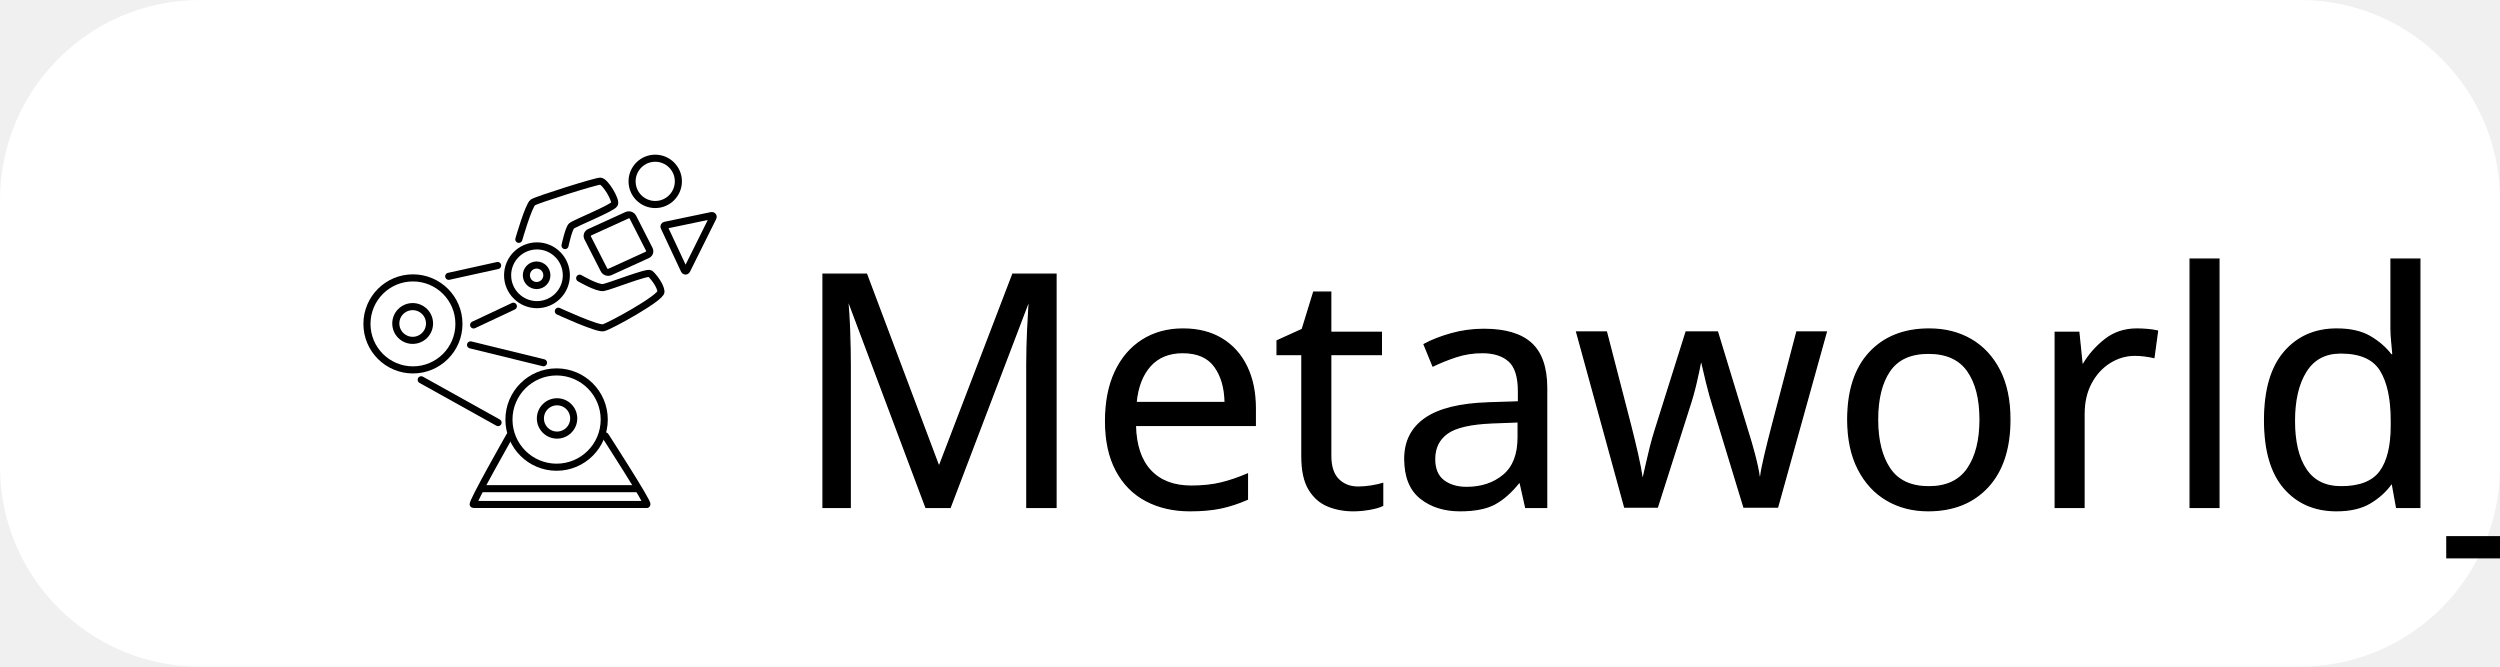
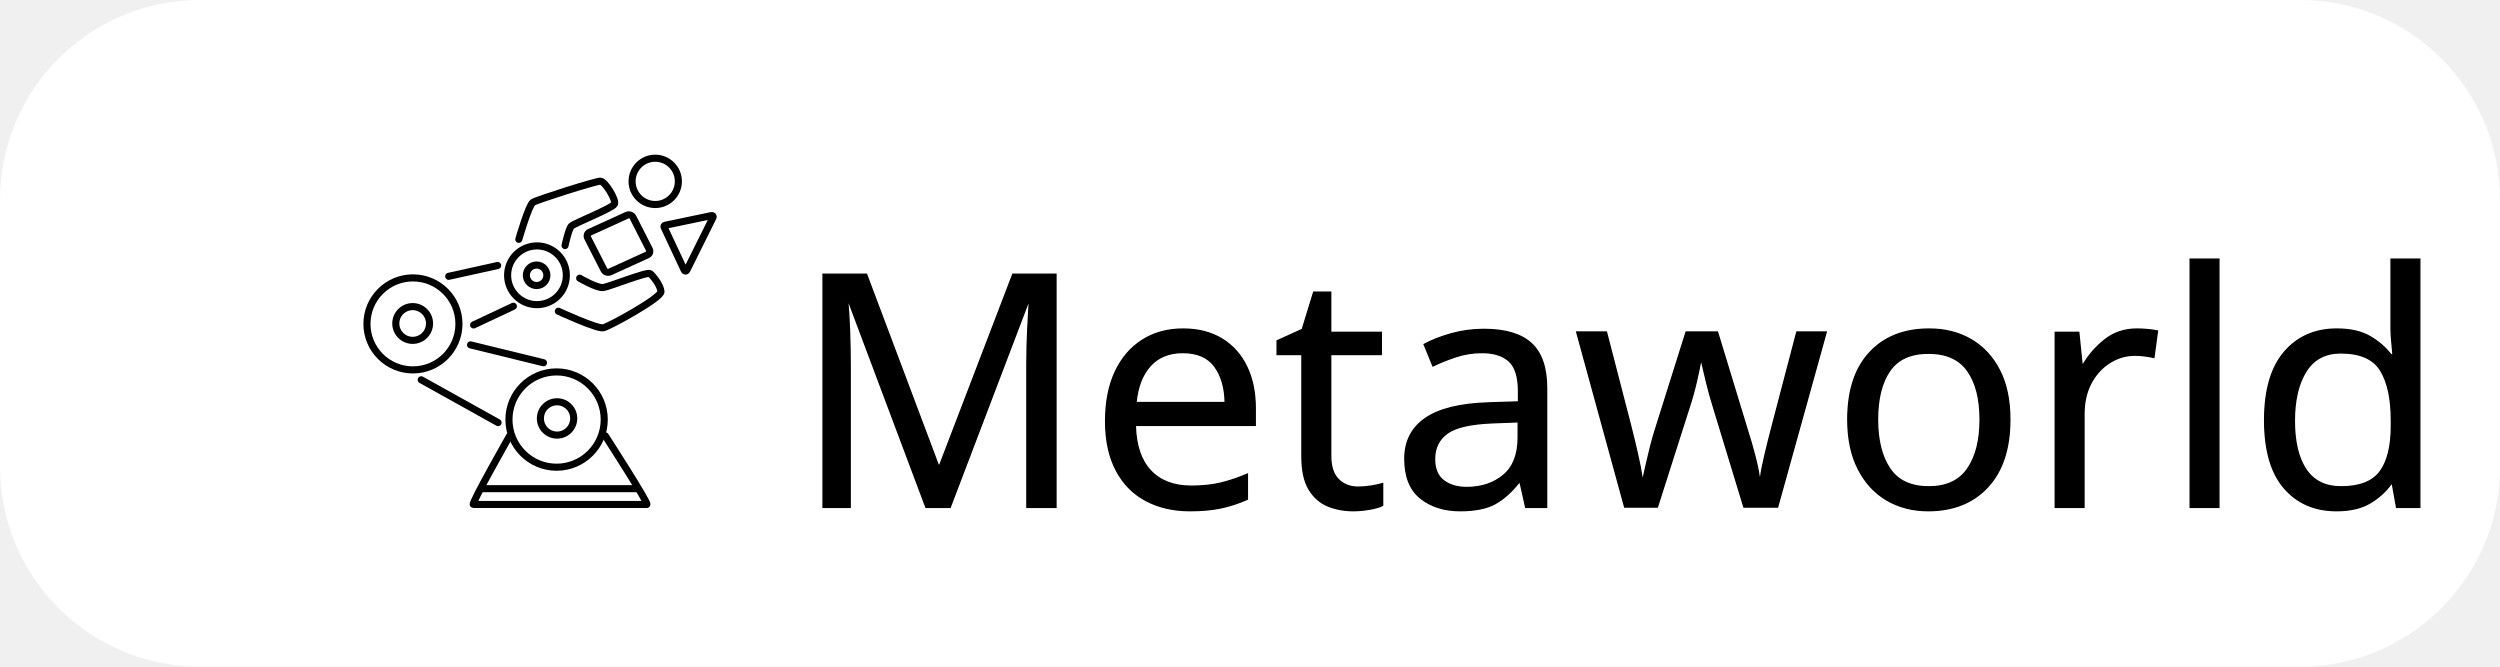
<svg xmlns="http://www.w3.org/2000/svg" xml:space="preserve" width="3750" height="1000" version="1.1" style="clip-rule:evenodd;fill-rule:evenodd;image-rendering:optimizeQuality;shape-rendering:geometricPrecision;text-rendering:geometricPrecision" viewBox="0 0 3750 1000" id="svg145">
  <defs id="defs139">
    <rect x="920" y="775.46" width="0" height="510.669" id="rect19254" />
    <style type="text/css" id="style137">
   
    .str0 {stroke:#373435;stroke-width:2.36;stroke-miterlimit:22.926}
    .fil0 {fill:none}
   
  </style>
  </defs>
  <g id="Layer_x0020_1">
    <rect style="fill:#ffffff;stroke-width:15;stroke-linecap:round" id="rect572" width="3750" height="1000" x="0" y="0" ry="300" />
    <g id="g19279" transform="translate(315.0537,-2.993702)">
      <path d="M 409.781,735.989 H 639.092" stroke="#000000" stroke-width="24.025" stroke-linecap="round" id="path3652-2" style="clip-rule:evenodd;fill:none;fill-rule:evenodd;stroke-width:10.64;stroke-dasharray:none;image-rendering:optimizeQuality;shape-rendering:geometricPrecision;text-rendering:geometricPrecision" />
      <path d="m 316.746,572.678 115.311,64.202" stroke="#000000" stroke-width="24.025" stroke-linecap="round" id="path3654-9" style="clip-rule:evenodd;fill:none;fill-rule:evenodd;stroke-width:10.64;stroke-dasharray:none;image-rendering:optimizeQuality;shape-rendering:geometricPrecision;text-rendering:geometricPrecision" />
      <path d="m 390.781,520.319 109.414,26.803" stroke="#000000" stroke-width="24.025" stroke-linecap="round" id="path3656-3" style="clip-rule:evenodd;fill:none;fill-rule:evenodd;stroke-width:10.64;stroke-dasharray:none;image-rendering:optimizeQuality;shape-rendering:geometricPrecision;text-rendering:geometricPrecision" />
      <path d="m 449.392,656.827 c 0,0 -58.483,102.849 -54.452,102.849 4.03,0 255.945,0 260.203,0 4.259,0 -62.194,-102.849 -62.194,-102.849" stroke="#000000" stroke-width="24.025" stroke-linecap="round" id="path3658-7" style="clip-rule:evenodd;fill:none;fill-rule:evenodd;stroke-width:10.64;stroke-dasharray:none;image-rendering:optimizeQuality;shape-rendering:geometricPrecision;text-rendering:geometricPrecision" />
      <path d="m 463.177,361.994 c 0,0 14.786,-51.32 21.167,-55.443 6.382,-4.123 93.967,-31.823 101.058,-31.823 7.09,0 24.107,28.26 21.27,34.316 -2.836,6.056 -60.266,28.933 -64.52,32.97 -4.254,4.037 -9.657,29.329 -9.657,29.329" stroke="#000000" stroke-width="24.025" stroke-linecap="round" id="path3660-7" style="clip-rule:evenodd;fill:none;fill-rule:evenodd;stroke-width:10.64;stroke-dasharray:none;image-rendering:optimizeQuality;shape-rendering:geometricPrecision;text-rendering:geometricPrecision" />
      <path d="m 534.459,415.911 c 0,24.372 -19.76,44.063 -44.054,44.063 -24.293,0 -44.053,-19.691 -44.053,-44.063 0,-24.372 19.76,-44.063 44.053,-44.063 24.293,0 44.054,19.691 44.054,44.063 z" stroke="#000000" stroke-width="23.578" id="path3662-9" style="clip-rule:evenodd;fill:none;fill-rule:evenodd;stroke-width:10.64;stroke-dasharray:none;image-rendering:optimizeQuality;shape-rendering:geometricPrecision;text-rendering:geometricPrecision" />
      <path d="m 373.361,488.84 c 0,38.137 -30.915,69.009 -68.995,69.009 -38.08,0 -68.994,-30.872 -68.994,-69.009 0,-38.137 30.914,-69.009 68.994,-69.009 38.08,0 68.995,30.872 68.995,69.009 z" stroke="#000000" stroke-width="23.529" id="path3664-0" style="clip-rule:evenodd;fill:none;fill-rule:evenodd;stroke-width:10.64;stroke-dasharray:none;image-rendering:optimizeQuality;shape-rendering:geometricPrecision;text-rendering:geometricPrecision" />
      <path d="m 554.446,420.29 c 0,0 26.241,15.352 35.461,14.006 9.22,-1.346 65.957,-24.166 70.213,-20.863 4.255,3.304 15.603,17.498 16.313,26.92 0.709,9.422 -77.305,52.294 -86.525,54.314 -9.219,2.019 -67.436,-24.853 -67.436,-24.853" stroke="#000000" stroke-width="24.025" stroke-linecap="round" id="path3666-9" style="clip-rule:evenodd;fill:none;fill-rule:evenodd;stroke-width:10.64;stroke-dasharray:none;image-rendering:optimizeQuality;shape-rendering:geometricPrecision;text-rendering:geometricPrecision" />
      <path d="m 395.367,490.399 59.621,-28.05" stroke="#000000" stroke-width="24.025" stroke-linecap="round" id="path3668-5" style="clip-rule:evenodd;fill:none;fill-rule:evenodd;stroke-width:10.64;stroke-dasharray:none;image-rendering:optimizeQuality;shape-rendering:geometricPrecision;text-rendering:geometricPrecision" />
      <path d="m 329.245,488.217 c 0,14.095 -11.448,25.307 -25.302,25.307 -13.854,0 -25.302,-11.212 -25.302,-25.307 0,-14.096 11.448,-25.308 25.302,-25.308 13.854,0 25.302,11.212 25.302,25.308 z" stroke="#000000" stroke-width="23.785" id="path3670-6" style="clip-rule:evenodd;fill:none;fill-rule:evenodd;stroke-width:10.64;stroke-dasharray:none;image-rendering:optimizeQuality;shape-rendering:geometricPrecision;text-rendering:geometricPrecision" />
      <path d="m 545.526,630.647 c 0,13.924 -11.31,24.996 -24.99,24.996 -13.681,0 -24.99,-11.071 -24.99,-24.996 0,-13.924 11.31,-24.995 24.99,-24.995 13.681,0 24.99,11.071 24.99,24.995 z" stroke="#000000" stroke-width="23.789" id="path3672-3" style="clip-rule:evenodd;fill:none;fill-rule:evenodd;stroke-width:10.64;stroke-dasharray:none;image-rendering:optimizeQuality;shape-rendering:geometricPrecision;text-rendering:geometricPrecision" />
      <ellipse cx="489.87" cy="415.912" stroke="#000000" stroke-width="23.604" id="circle3674-4" style="clip-rule:evenodd;fill:none;fill-rule:evenodd;stroke-width:10.64;stroke-dasharray:none;image-rendering:optimizeQuality;shape-rendering:geometricPrecision;text-rendering:geometricPrecision" rx="15.381" ry="15.384" />
      <path d="m 591.298,632.344 c 0,39.548 -32.068,71.479 -71.464,71.479 -39.396,0 -71.464,-31.931 -71.464,-71.479 0,-39.548 32.068,-71.478 71.464,-71.478 39.396,0 71.464,31.93 71.464,71.478 z" stroke="#000000" stroke-width="23.622" id="path3676-9" style="clip-rule:evenodd;fill:none;fill-rule:evenodd;stroke-width:10.64;stroke-dasharray:none;image-rendering:optimizeQuality;shape-rendering:geometricPrecision;text-rendering:geometricPrecision" />
      <path d="m 358.022,417.47 73.38,-16.206" stroke="#000000" stroke-width="24.025" stroke-linecap="round" id="path3678-6" style="clip-rule:evenodd;fill:none;fill-rule:evenodd;stroke-width:10.64;stroke-dasharray:none;image-rendering:optimizeQuality;shape-rendering:geometricPrecision;text-rendering:geometricPrecision" />
      <ellipse cx="667.782" cy="275.04" stroke="#000000" stroke-width="23.521" id="circle3680-7" style="clip-rule:evenodd;fill:none;fill-rule:evenodd;stroke-width:10.64;stroke-dasharray:none;image-rendering:optimizeQuality;shape-rendering:geometricPrecision;text-rendering:geometricPrecision" rx="34.721" ry="34.728" />
      <path d="m 711.451,408.479 -30.401,-64.918 c -0.509,-1.087 0.153,-2.346 1.366,-2.599 l 69.942,-14.623 c 1.591,-0.333 2.889,1.235 2.189,2.644 l -39.541,79.541 c -0.718,1.443 -2.872,1.417 -3.555,-0.045 z" stroke="#000000" stroke-width="24.026" stroke-linecap="round" id="path3682-7" style="clip-rule:evenodd;fill:none;fill-rule:evenodd;stroke-width:10.64;stroke-dasharray:none;image-rendering:optimizeQuality;shape-rendering:geometricPrecision;text-rendering:geometricPrecision" />
      <rect x="341.468" y="556.497" width="74.606" height="66.864" rx="6.493" transform="matrix(0.9098608,-0.4149136,0.4543439,0.8908264,0,0)" stroke="#000000" stroke-width="24.036" id="rect3684-6" style="clip-rule:evenodd;fill:none;fill-rule:evenodd;stroke-width:10.645;stroke-dasharray:none;image-rendering:optimizeQuality;shape-rendering:geometricPrecision;text-rendering:geometricPrecision" />
      <text xml:space="preserve" id="text19252" style="font-weight:200;font-size:490px;font-family:'Source Sans Pro';-inkscape-font-specification:'Source Sans Pro Ultra-Light';white-space:pre;shape-inside:url(#rect19254);fill:#000000;stroke:#000000;stroke-width:2;stroke-linecap:round" transform="translate(872,764.1153)">
-         <tspan x="0" y="0" id="tspan19487">Metaworld_Stereo</tspan>
+         <tspan x="0" y="0" id="tspan19487">Metaworld</tspan>
      </text>
    </g>
  </g>
</svg>
